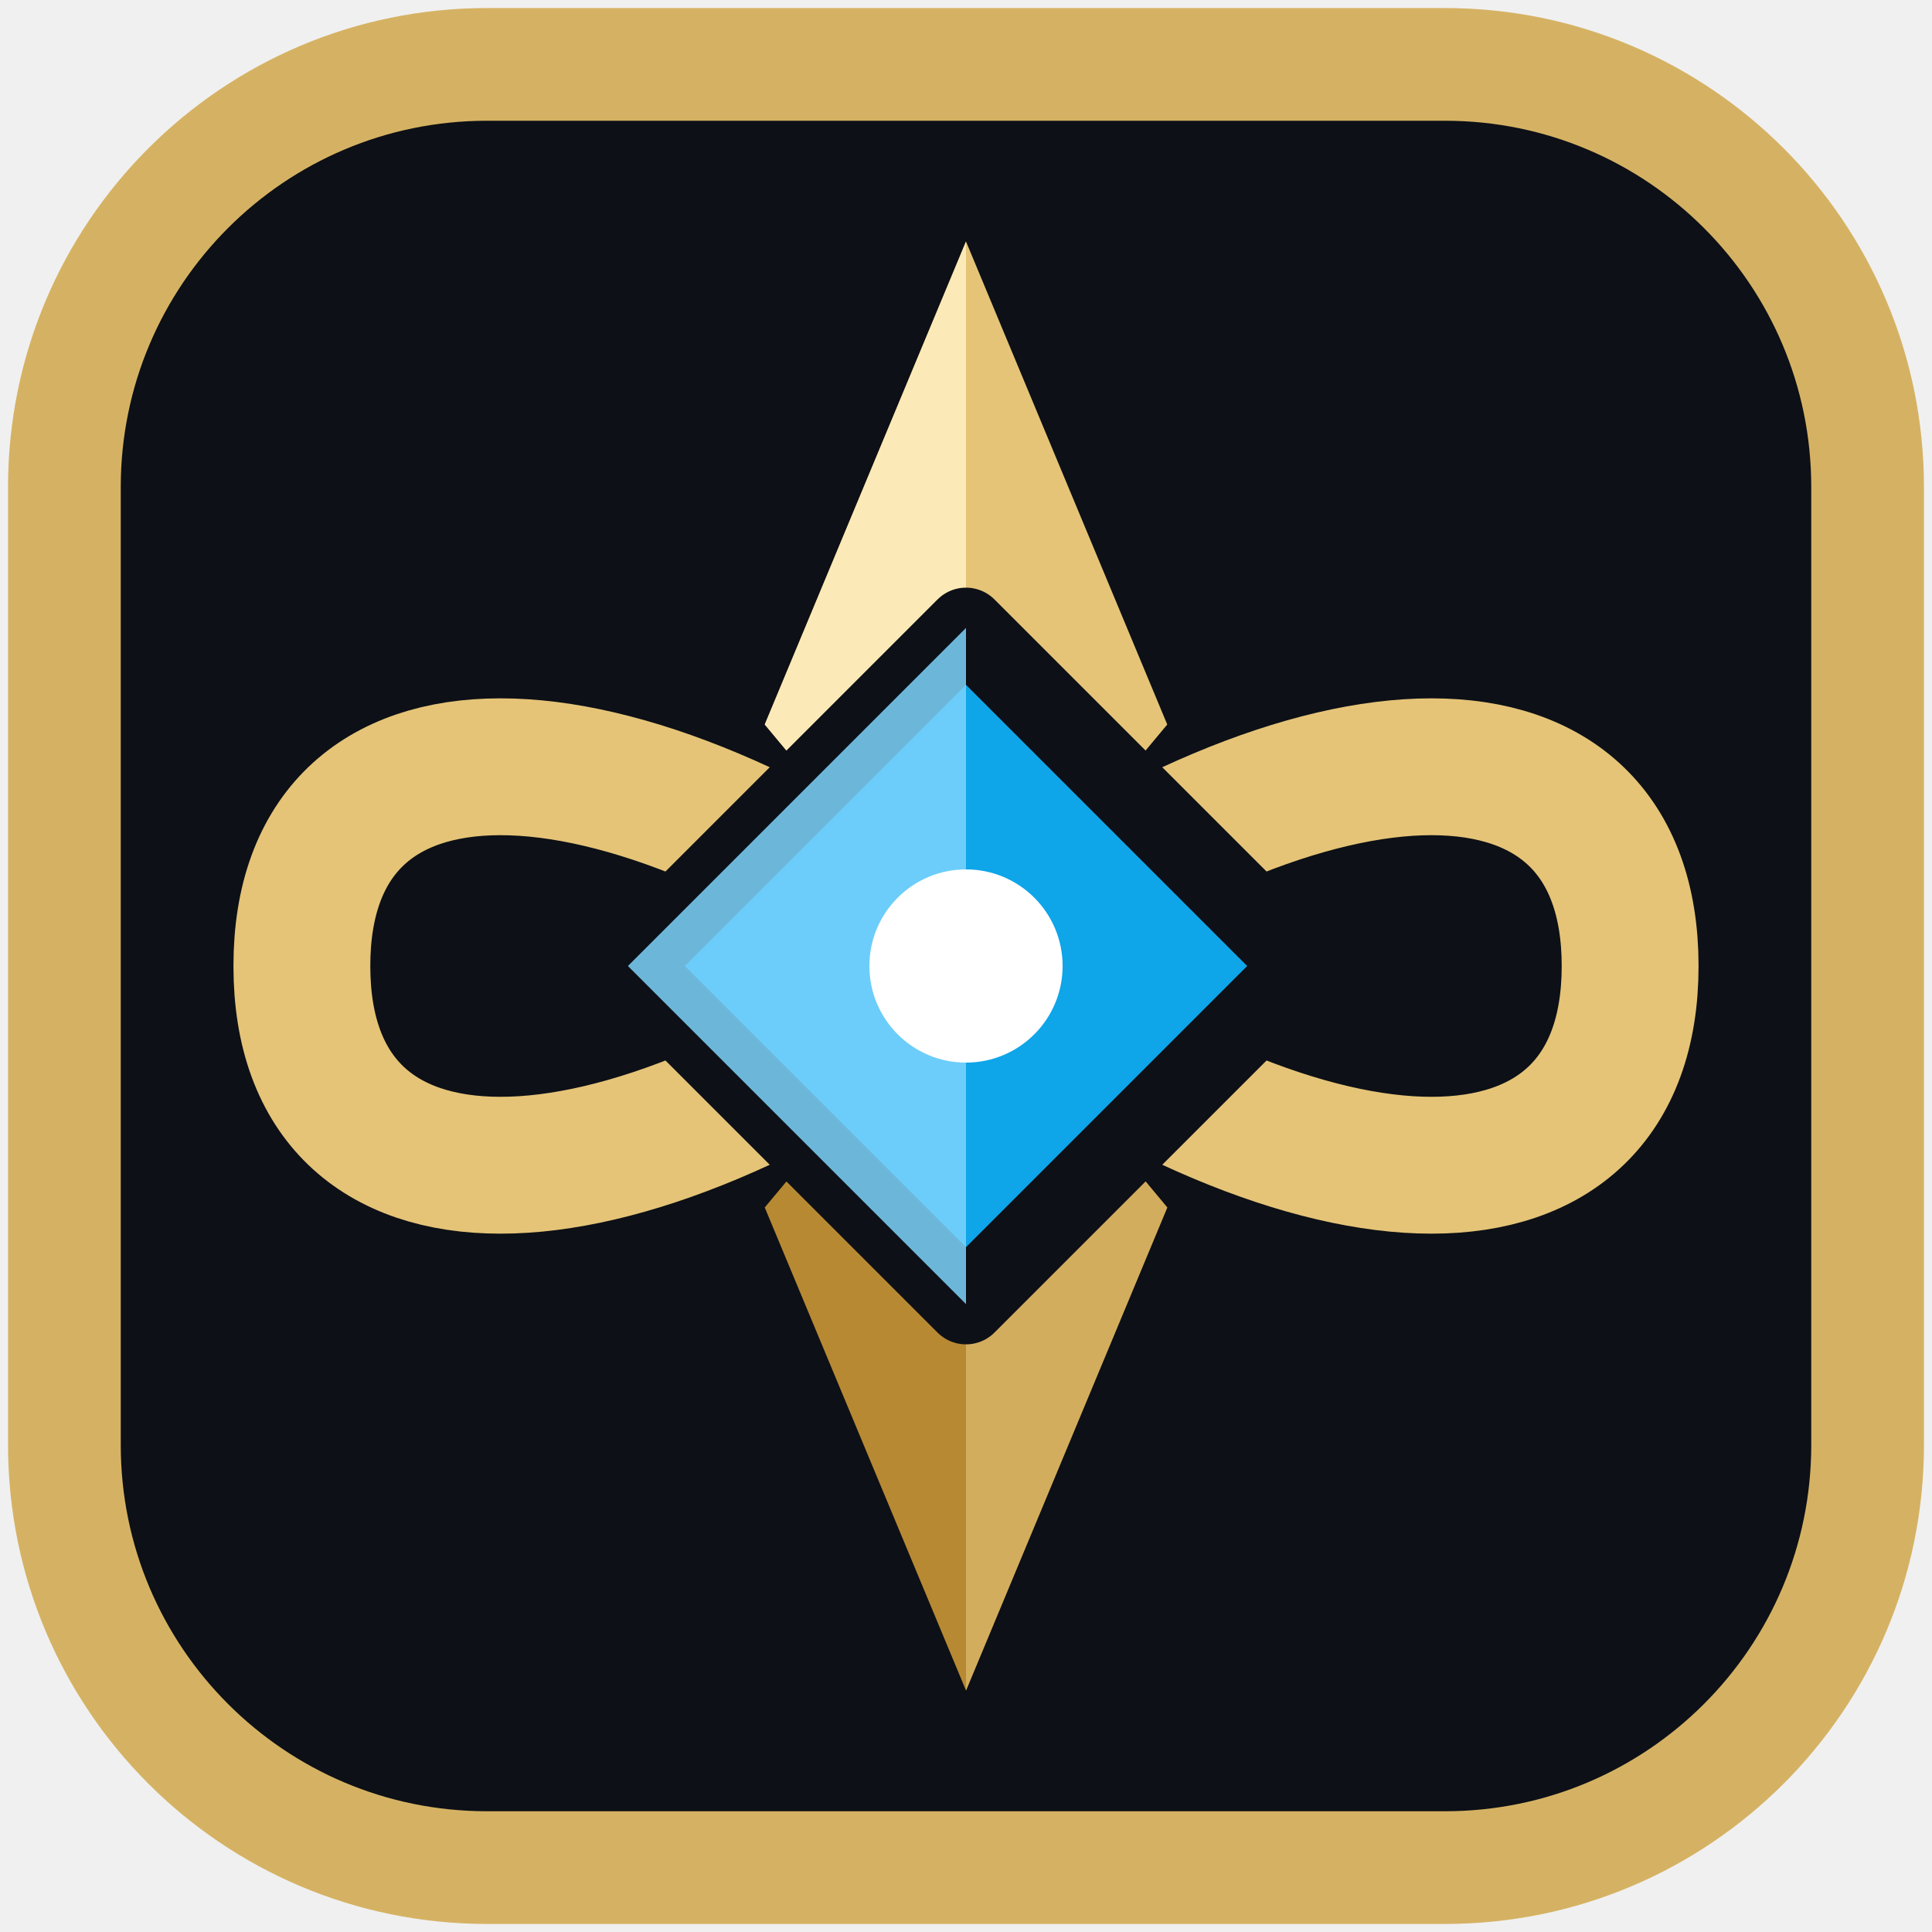
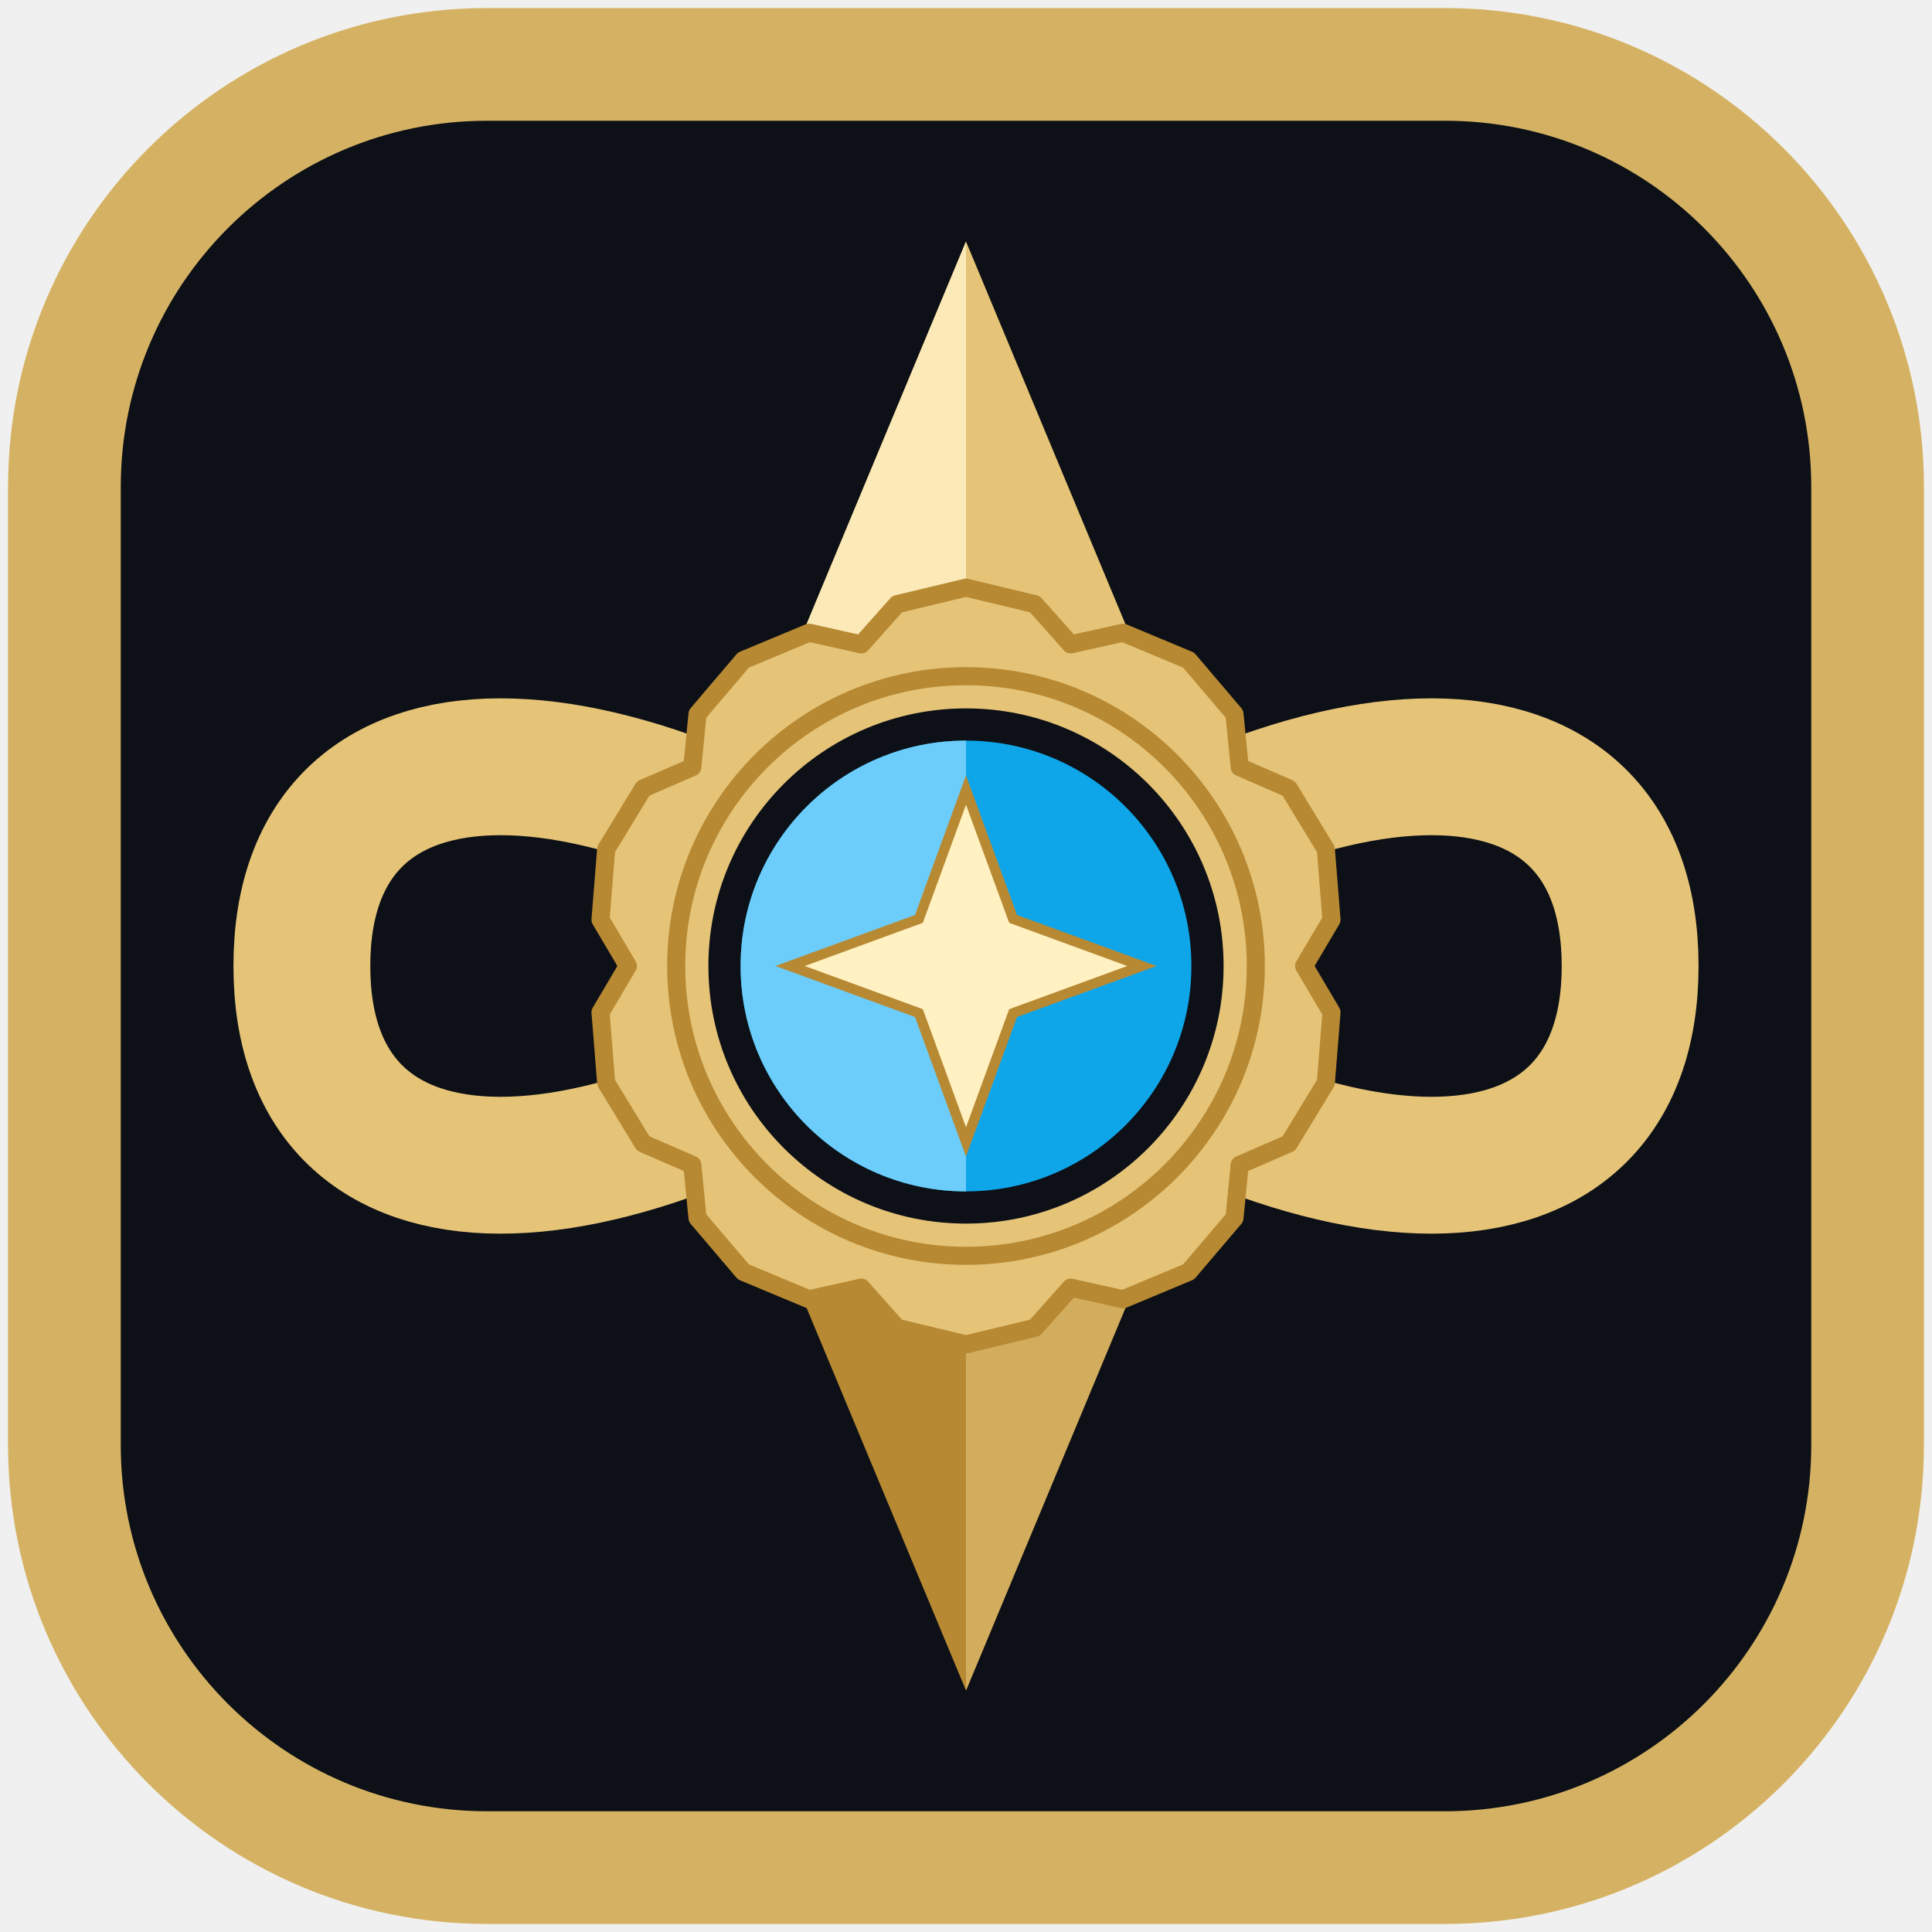
<svg xmlns="http://www.w3.org/2000/svg" viewBox="0 0 48 48">
  <rect x="1.6" y="1.6" width="44.8" height="44.8" rx="10.5" fill="#0d1016" stroke="#d5b263" stroke-width="2.8" />
  <path d="M7.5 24 C7.5 17.4, 15.16 17.4, 24 24 C32.84 30.6, 40.5 30.6, 40.5 24 C40.5 17.4, 32.84 17.4, 24 24 C15.16 30.6, 7.5 30.6, 7.5 24 Z" fill="none" stroke="#e5c478" stroke-width="3.4" stroke-linecap="round" stroke-linejoin="round" />
  <polygon points="24,6 29,18 24,24 19,18" fill="#e5c478" />
  <polygon points="24,6 24,24 19,18" fill="#fff1c2" fill-opacity="0.85" />
  <polygon points="24,42 29,30 24,24 19,30" fill="#b88933" />
  <polygon points="24,42 24,24 29,30" fill="#d5b263" fill-opacity="0.9" />
-   <polygon points="24,15.6 32.4,24 24,32.4 15.6,24" fill="#0ea5e9" stroke="#0d1016" stroke-width="2" stroke-linejoin="round" />
-   <polygon points="24,15.6 24,32.4 15.6,24" fill="#7dd3fc" fill-opacity="0.85" />
-   <circle cx="24" cy="24" r="2.4" fill="#ffffff" />
+   <path d="M21.4 16.01 L22.29 15.01 L24 14.6 L25.71 15.01 L26.6 16.01 L27.9 15.72 L29.53 16.4 L30.67 17.74 L30.8 19.06 L32.02 19.59 L32.94 21.1 L33.08 22.85 L32.4 24 L33.08 25.15 L32.94 26.9 L32.02 28.41 L30.8 28.94 L30.67 30.26 L29.53 31.6 L27.9 32.28 L26.6 31.99 L25.71 32.99 L24 33.4 L22.29 32.99 L21.4 31.99 L20.1 32.28 L18.47 31.6 L17.33 30.26 L17.2 28.94 L15.98 28.41 L15.06 26.9 L14.92 25.15 L15.6 24 L14.92 22.85 L15.06 21.1 L15.98 19.59 L17.2 19.06 L17.33 17.74 L18.47 16.4 L20.1 15.72 Z" fill="#e5c478" stroke="#b88933" stroke-width="0.45" stroke-linejoin="round" />
+   <circle cx="24" cy="24" r="7.2" fill="none" stroke="#b88933" stroke-width="0.45" />
+   <circle cx="24" cy="24" r="6.4" fill="#0d1016" />
+   <circle cx="24" cy="24" r="5.6" fill="#0ea5e9" />
+   <path d="M24 18.4 A5.6 5.6 0 0 0 24 29.6 Z" fill="#7dd3fc" fill-opacity="0.85" />
+   <polygon points="24,19.63 25.17,22.83 28.37,24 25.17,25.17 24,28.37 22.83,25.17 19.63,24 22.83,22.83" fill="#fff1c2" stroke="#b88933" stroke-width="0.25" />
</svg>
